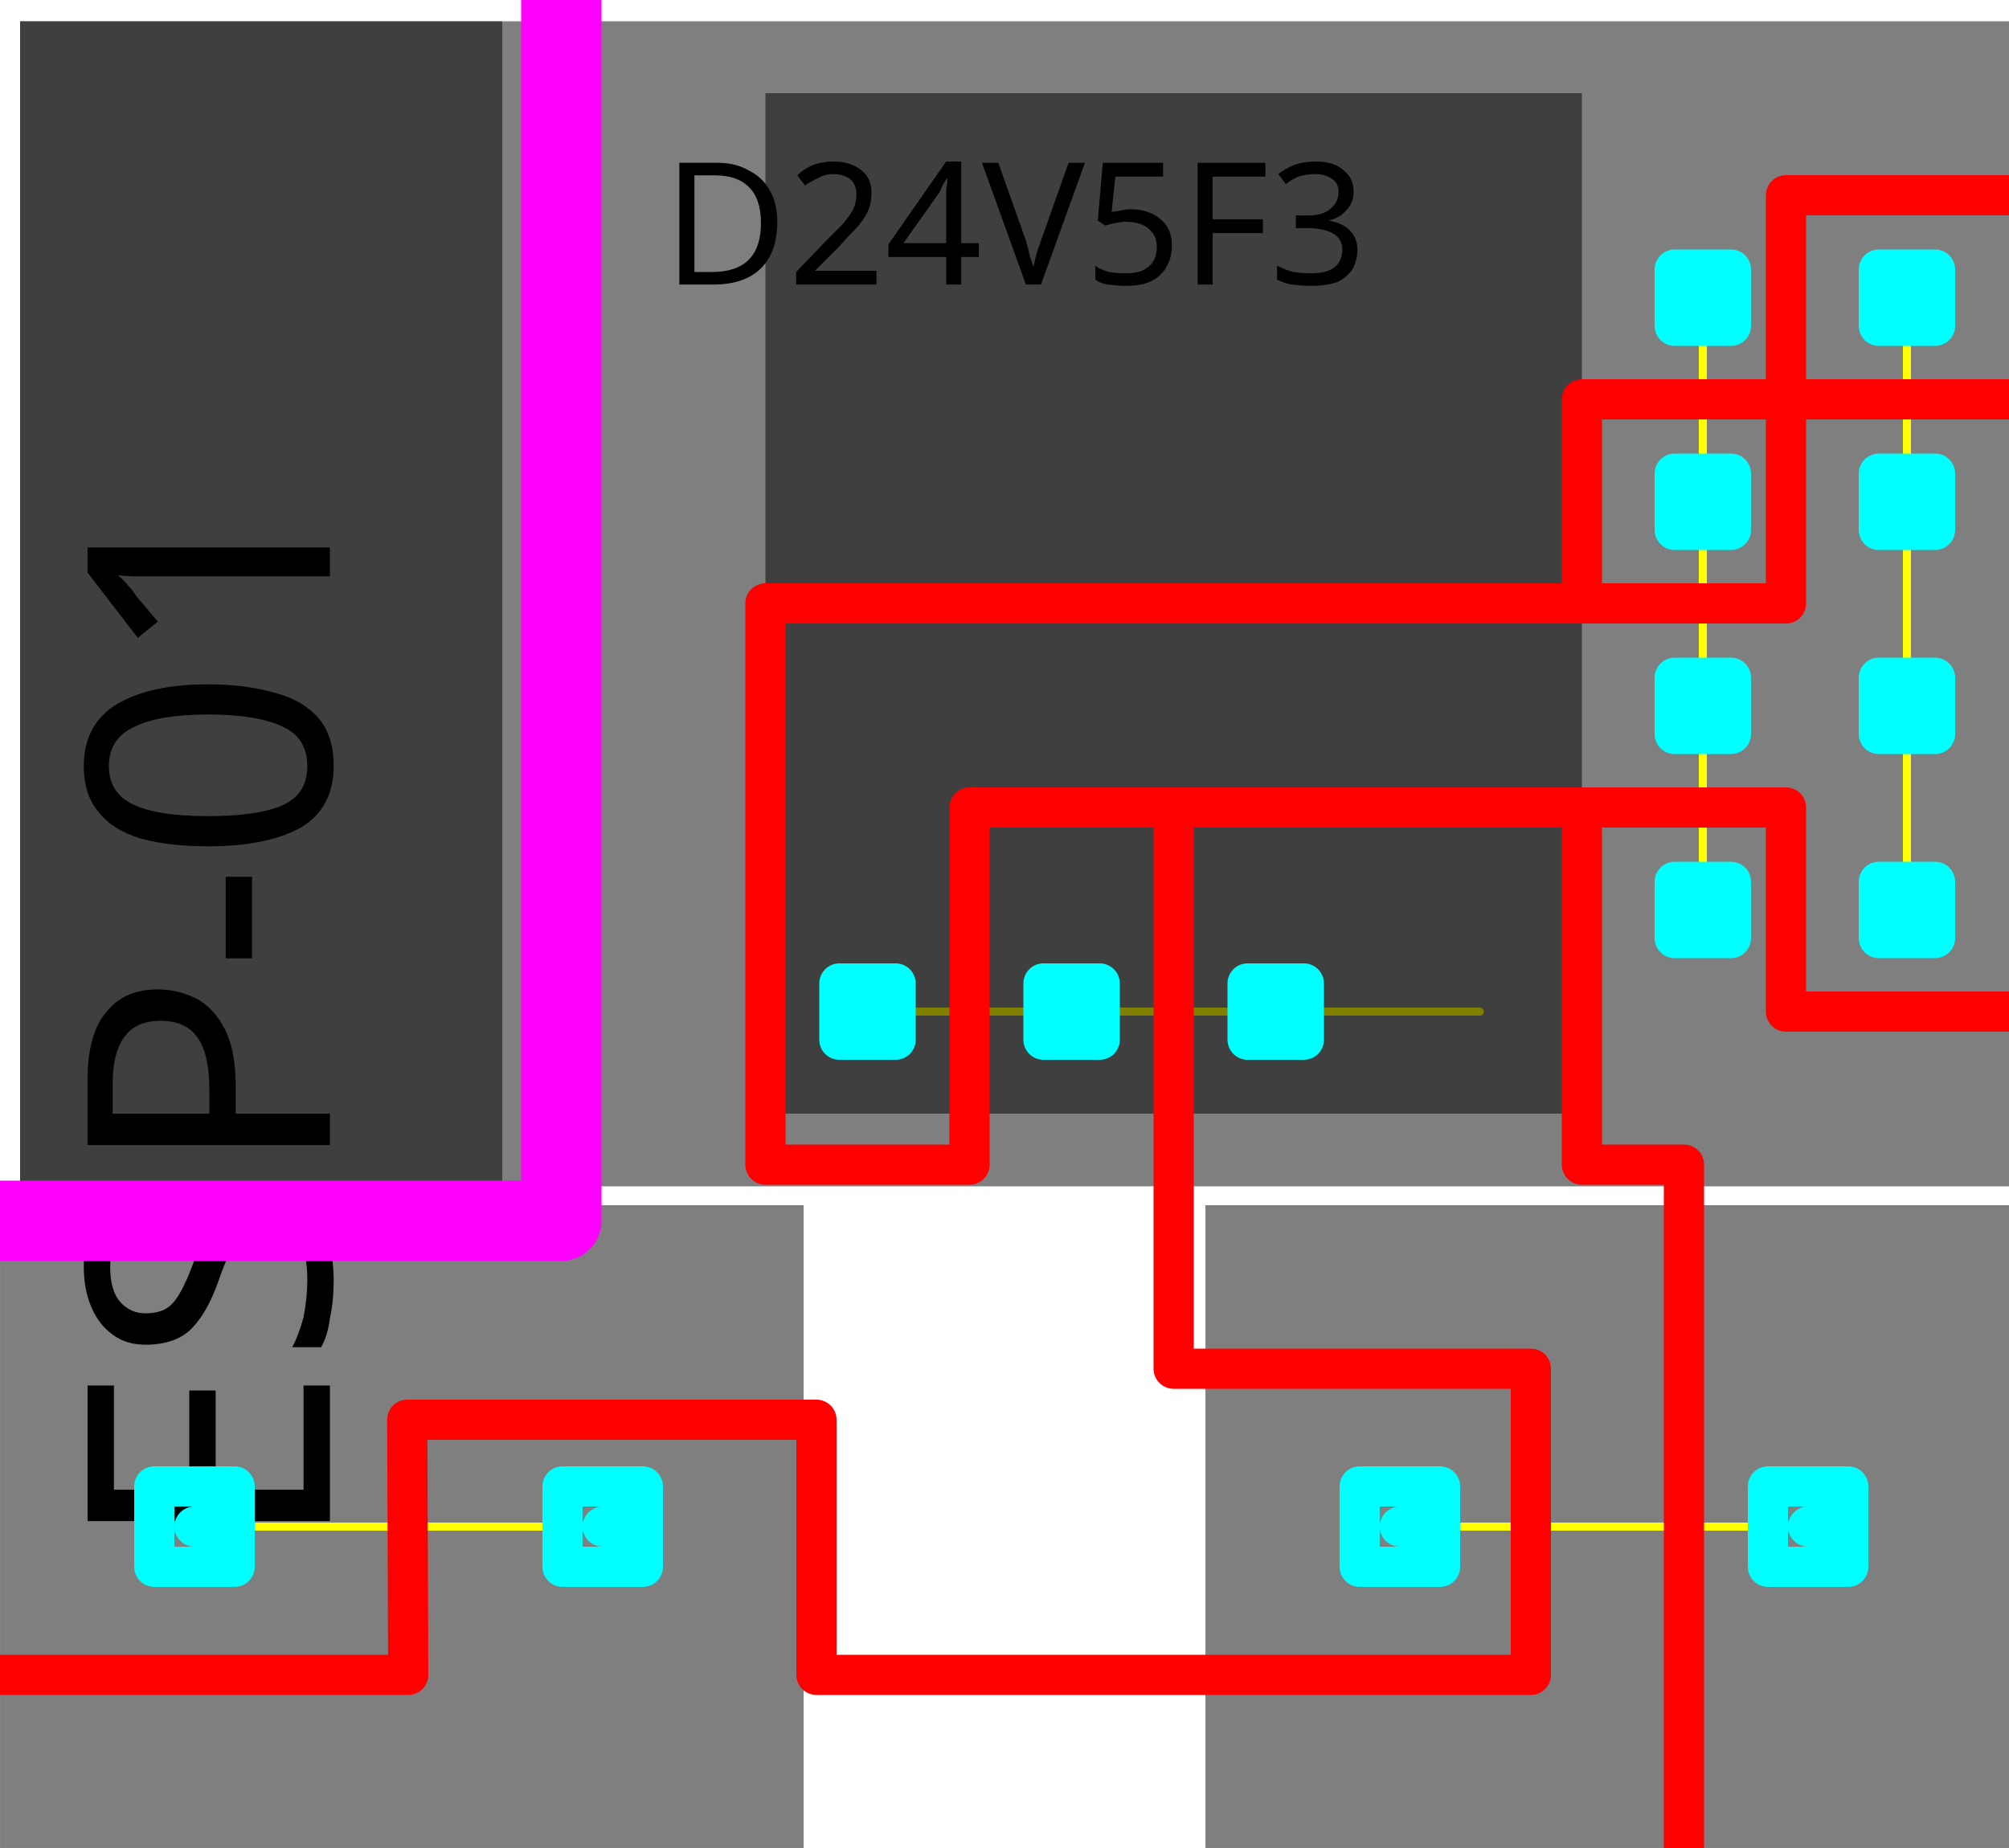
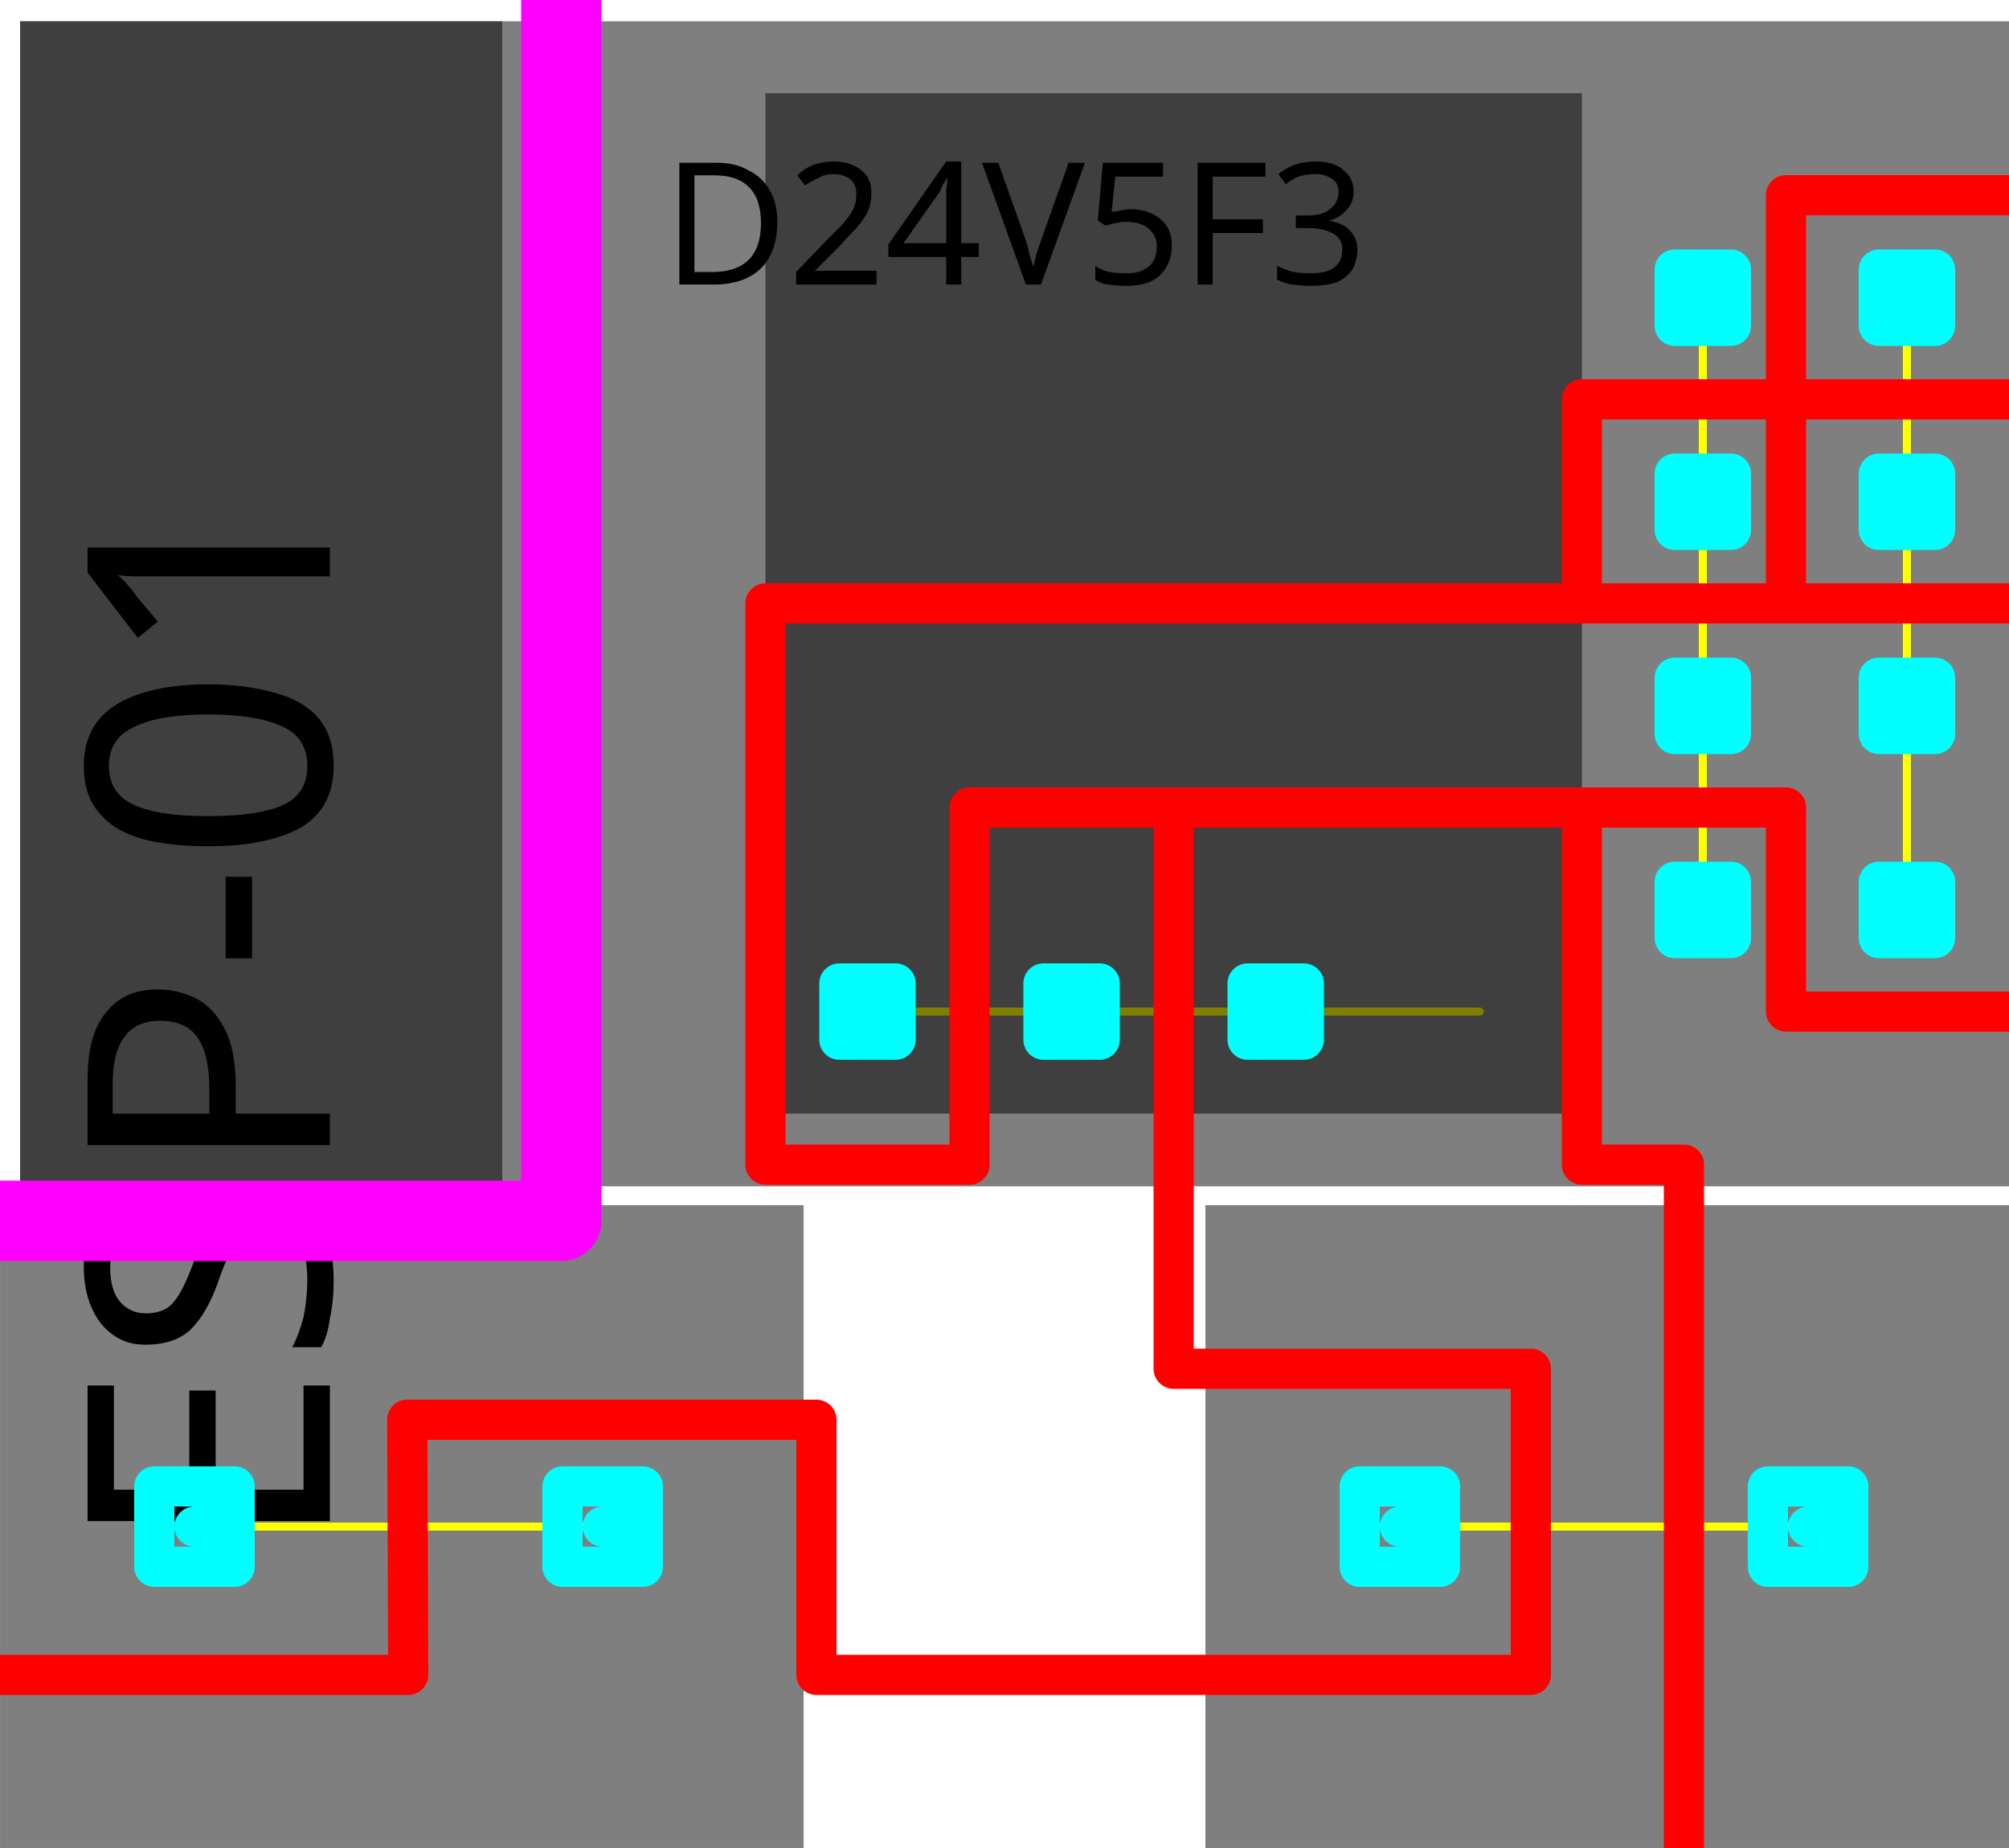
<svg xmlns="http://www.w3.org/2000/svg" width="25mm" height="23mm" viewBox="0 0 25 23" version="1.1" id="svg926">
  <defs id="defs920" />
  <g id="layer6" style="display:inline;opacity:1" transform="translate(5.175,18.25499)">
    <g transform="translate(-16.45163,-142.5503)" id="layer1" style="">
      <rect y="139.295" x="26.277" height="8" width="10" id="rect817" style="opacity:1;fill:#000000;fill-opacity:0.502;fill-rule:evenodd;stroke:none;stroke-width:0.5;stroke-linecap:round;stroke-linejoin:round;stroke-miterlimit:4;stroke-dasharray:none;stroke-dashoffset:0;stroke-opacity:1" />
      <path id="path818" d="m 28.777,143.295 h 5" style="opacity:1;fill:none;fill-opacity:0.502;fill-rule:evenodd;stroke:#ffff00;stroke-width:0.1;stroke-linecap:round;stroke-linejoin:round;stroke-miterlimit:4;stroke-dasharray:none;stroke-dashoffset:0;stroke-opacity:1" />
    </g>
    <g id="g921" transform="translate(-31.45163,-142.5503)" style="">
      <rect style="opacity:1;fill:#000000;fill-opacity:0.502;fill-rule:evenodd;stroke:none;stroke-width:0.5;stroke-linecap:round;stroke-linejoin:round;stroke-miterlimit:4;stroke-dasharray:none;stroke-dashoffset:0;stroke-opacity:1" id="rect917" width="10" height="8" x="26.277" y="139.295" />
      <path style="opacity:1;fill:none;fill-opacity:0.502;fill-rule:evenodd;stroke:#ffff00;stroke-width:0.1;stroke-linecap:round;stroke-linejoin:round;stroke-miterlimit:4;stroke-dasharray:none;stroke-dashoffset:0;stroke-opacity:1" d="m 28.777,143.295 h 5" id="path919" />
    </g>
    <g transform="translate(-8.349999,-105.815)" id="layer1-3" style="">
      <rect y="88.72" x="12.7" height="12.7" width="10.16" id="rect817-9" style="opacity:1;fill:#000000;fill-opacity:0.502;fill-rule:evenodd;stroke:none;stroke-width:0.1;stroke-linecap:round;stroke-linejoin:round;stroke-miterlimit:4;stroke-dasharray:none;stroke-dashoffset:0;stroke-opacity:1" />
      <path id="path831" d="m 13.97,100.15 h 2.54 2.54 2.54" style="opacity:1;fill:none;fill-opacity:0.502;fill-rule:evenodd;stroke:#ffff00;stroke-width:0.1;stroke-linecap:round;stroke-linejoin:round;stroke-miterlimit:4;stroke-dasharray:none;stroke-dashoffset:0;stroke-opacity:1" />
      <text id="text835" y="91.103" x="17.734" style="font-style:normal;font-variant:normal;font-weight:normal;font-stretch:normal;font-size:2.117px;line-height:125%;font-family:Raleway;-inkscape-font-specification:'Raleway, Normal';font-variant-ligatures:normal;font-variant-caps:normal;font-variant-numeric:normal;font-feature-settings:normal;text-align:center;letter-spacing:0px;word-spacing:0px;writing-mode:lr-tb;text-anchor:middle;fill:#000000;fill-opacity:1;stroke:none;stroke-width:0.265px;stroke-linecap:butt;stroke-linejoin:miter;stroke-opacity:1" xml:space="preserve">
        <tspan style="font-style:normal;font-variant:normal;font-weight:normal;font-stretch:normal;font-size:2.117px;font-family:Raleway;-inkscape-font-specification:'Raleway, Normal';font-variant-ligatures:normal;font-variant-caps:normal;font-variant-numeric:normal;font-feature-settings:normal;text-align:center;writing-mode:lr-tb;text-anchor:middle;stroke-width:0.265px" y="91.103" x="17.734" id="tspan833">D24V5F3</tspan>
      </text>
    </g>
    <g transform="translate(0.235,0.2700022)" style="display:inline;opacity:1" id="layer6-2">
      <g id="g832">
        <rect y="-5.16" x="-18.26" height="24.75" width="14.5" id="rect934-4" style="opacity:1;fill:#000000;fill-opacity:0.502;fill-rule:evenodd;stroke:none;stroke-width:1;stroke-linecap:round;stroke-linejoin:round;stroke-miterlimit:4;stroke-dasharray:none;stroke-dashoffset:0;stroke-opacity:1" transform="matrix(0,1,1,0,0,0)" />
        <text xml:space="preserve" style="font-style:normal;font-variant:normal;font-weight:normal;font-stretch:normal;font-size:4.233px;line-height:125%;font-family:Raleway;-inkscape-font-specification:'Raleway, Normal';font-variant-ligatures:normal;font-variant-caps:normal;font-variant-numeric:normal;font-feature-settings:normal;text-align:center;letter-spacing:0px;word-spacing:0px;writing-mode:lr-tb;text-anchor:middle;fill:#000000;fill-opacity:1;stroke:none;stroke-width:0.265px;stroke-linecap:butt;stroke-linejoin:miter;stroke-opacity:1" x="10.863" y="-1.306" id="text892-8" transform="rotate(-90)">
          <tspan id="tspan890-3" x="10.863" y="-1.306" style="font-style:normal;font-variant:normal;font-weight:normal;font-stretch:normal;font-size:4.233px;font-family:Raleway;-inkscape-font-specification:'Raleway, Normal';font-variant-ligatures:normal;font-variant-caps:normal;font-variant-numeric:normal;font-feature-settings:normal;text-align:center;writing-mode:lr-tb;text-anchor:middle;stroke-width:0.265px">ESP-01</tspan>
        </text>
        <path style="opacity:1;fill:none;fill-opacity:0.502;fill-rule:evenodd;stroke:#ffff00;stroke-width:0.1;stroke-linecap:round;stroke-linejoin:round;stroke-miterlimit:4;stroke-dasharray:none;stroke-dashoffset:0;stroke-opacity:1" d="m 18.32,-14.82 v 2.54 2.54 2.54" id="path822-9" />
        <path id="path824-0" d="m 15.78,-14.82 v 2.54 2.54 2.54" style="opacity:1;fill:none;fill-opacity:0.502;fill-rule:evenodd;stroke:#ffff00;stroke-width:0.1;stroke-linecap:round;stroke-linejoin:round;stroke-miterlimit:4;stroke-dasharray:none;stroke-dashoffset:0;stroke-opacity:1" />
        <rect transform="matrix(0,1,1,0,0,0)" style="opacity:1;fill:#000000;fill-opacity:0.502;fill-rule:evenodd;stroke:none;stroke-width:1;stroke-linecap:round;stroke-linejoin:round;stroke-miterlimit:4;stroke-dasharray:none;stroke-dashoffset:0;stroke-opacity:1" id="rect822" width="14.5" height="6" x="-18.26" y="-5.16" />
      </g>
    </g>
  </g>
  <g id="layer3" style="display:inline" transform="translate(5.175,18.25499)">
    <path style="opacity:1;fill:none;fill-opacity:0.502;fill-rule:evenodd;stroke:#ff00ff;stroke-width:1;stroke-linecap:round;stroke-linejoin:round;stroke-miterlimit:4;stroke-dasharray:none;stroke-dashoffset:0;stroke-opacity:1" d="m 20.325,-18.755 -18.515,0 V -3.061 H -5.675 V 5.245 H 20.325 Z" id="path852" />
  </g>
  <g id="layer7" style="display:inline" transform="translate(5.175,18.25499)">
-     <path id="path880" style="opacity:1;fill:none;fill-opacity:0.502;fill-rule:evenodd;stroke:#ff0000;stroke-width:0.5;stroke-linecap:round;stroke-linejoin:round;stroke-miterlimit:4;stroke-dasharray:none;stroke-dashoffset:0;stroke-opacity:1" d="m 14.51,-8.205 v 4.445 l 1.27,2e-7 v 9.525 m -6.35,-13.97 5e-7,6.985 H 13.875 v 3.81 l -8.89,9e-7 v -3.175 l -5.092,1.5e-7 0.012,3.175 H -6.445 M 20.86,-15.825 h -3.81 v 5.08 h -2.54 v 0 m 6.35,-2.54 h -6.35 v 2.54 H 4.35 l 2e-7,6.985 h 2.54 l -2e-7,-4.445 H 17.05 v 2.54 h 3.81" />
-     <text xml:space="preserve" style="font-style:normal;font-variant:normal;font-weight:normal;font-stretch:normal;font-size:2.117px;line-height:125%;font-family:Raleway;-inkscape-font-specification:'Raleway, Normal';font-variant-ligatures:normal;font-variant-caps:normal;font-variant-numeric:normal;font-feature-settings:normal;text-align:center;letter-spacing:0px;word-spacing:0px;writing-mode:lr-tb;text-anchor:middle;fill:#000000;fill-opacity:1;stroke:none;stroke-width:0.265px;stroke-linecap:butt;stroke-linejoin:miter;stroke-opacity:1" x="-2.817" y="8.164" id="text1062">
-       <tspan id="tspan1060" x="-2.817" y="8.164" style="font-style:normal;font-variant:normal;font-weight:normal;font-stretch:normal;font-size:2.117px;font-family:Raleway;-inkscape-font-specification:'Raleway, Normal';font-variant-ligatures:normal;font-variant-caps:normal;font-variant-numeric:normal;font-feature-settings:normal;text-align:center;writing-mode:lr-tb;text-anchor:middle;stroke-width:0.265px">GND</tspan>
-     </text>
-     <text id="text1066" y="8.139" x="2.677" style="font-style:normal;font-variant:normal;font-weight:normal;font-stretch:normal;font-size:2.117px;line-height:125%;font-family:Raleway;-inkscape-font-specification:'Raleway, Normal';font-variant-ligatures:normal;font-variant-caps:normal;font-variant-numeric:normal;font-feature-settings:normal;text-align:center;letter-spacing:0px;word-spacing:0px;writing-mode:lr-tb;text-anchor:middle;fill:#000000;fill-opacity:1;stroke:none;stroke-width:0.265px;stroke-linecap:butt;stroke-linejoin:miter;stroke-opacity:1" xml:space="preserve">
-       <tspan style="font-style:normal;font-variant:normal;font-weight:normal;font-stretch:normal;font-size:2.117px;font-family:Raleway;-inkscape-font-specification:'Raleway, Normal';font-variant-ligatures:normal;font-variant-caps:normal;font-variant-numeric:normal;font-feature-settings:normal;text-align:center;writing-mode:lr-tb;text-anchor:middle;stroke-width:0.265px" y="8.139" x="2.677" id="tspan1064">4-36V</tspan>
-     </text>
-     <text xml:space="preserve" style="font-style:normal;font-variant:normal;font-weight:normal;font-stretch:normal;font-size:2.117px;line-height:125%;font-family:Raleway;-inkscape-font-specification:'Raleway, Normal';font-variant-ligatures:normal;font-variant-caps:normal;font-variant-numeric:normal;font-feature-settings:normal;text-align:center;letter-spacing:0px;word-spacing:0px;writing-mode:lr-tb;text-anchor:middle;fill:#000000;fill-opacity:1;stroke:none;stroke-width:0.265px;stroke-linecap:butt;stroke-linejoin:miter;stroke-opacity:1" x="15.772" y="8.239" id="text1070">
-       <tspan id="tspan1068" x="15.772" y="8.239" style="font-style:normal;font-variant:normal;font-weight:normal;font-stretch:normal;font-size:2.117px;font-family:Raleway;-inkscape-font-specification:'Raleway, Normal';font-variant-ligatures:normal;font-variant-caps:normal;font-variant-numeric:normal;font-feature-settings:normal;text-align:center;writing-mode:lr-tb;text-anchor:middle;stroke-width:0.265px">IN1</tspan>
-     </text>
+     <g aria-label="GND" style="font-style:normal;font-variant:normal;font-weight:normal;font-stretch:normal;font-size:2.117px;line-height:125%;font-family:Raleway;-inkscape-font-specification:'Raleway, Normal';font-variant-ligatures:normal;font-variant-caps:normal;font-variant-numeric:normal;font-feature-settings:normal;text-align:center;letter-spacing:0px;word-spacing:0px;writing-mode:lr-tb;text-anchor:middle;fill:#000000;fill-opacity:1;stroke:none;stroke-width:0.265px;stroke-linecap:butt;stroke-linejoin:miter;stroke-opacity:1" id="text1062" />
+     <g aria-label="4-36V" style="font-style:normal;font-variant:normal;font-weight:normal;font-stretch:normal;font-size:2.117px;line-height:125%;font-family:Raleway;-inkscape-font-specification:'Raleway, Normal';font-variant-ligatures:normal;font-variant-caps:normal;font-variant-numeric:normal;font-feature-settings:normal;text-align:center;letter-spacing:0px;word-spacing:0px;writing-mode:lr-tb;text-anchor:middle;fill:#000000;fill-opacity:1;stroke:none;stroke-width:0.265px;stroke-linecap:butt;stroke-linejoin:miter;stroke-opacity:1" id="text1066" />
+     <g aria-label="IN1" style="font-style:normal;font-variant:normal;font-weight:normal;font-stretch:normal;font-size:2.117px;line-height:125%;font-family:Raleway;-inkscape-font-specification:'Raleway, Normal';font-variant-ligatures:normal;font-variant-caps:normal;font-variant-numeric:normal;font-feature-settings:normal;text-align:center;letter-spacing:0px;word-spacing:0px;writing-mode:lr-tb;text-anchor:middle;fill:#000000;fill-opacity:1;stroke:none;stroke-width:0.265px;stroke-linecap:butt;stroke-linejoin:miter;stroke-opacity:1" id="text1070" />
+     <path id="path872" style="opacity:1;fill:none;fill-opacity:0.502;fill-rule:evenodd;stroke:#ff0000;stroke-width:0.5;stroke-linecap:round;stroke-linejoin:round;stroke-miterlimit:4;stroke-dasharray:none;stroke-dashoffset:0;stroke-opacity:1" d="m 17.05,-10.745 h 3.81 M 17.258,8.108 v 0.131 h -0.718 V 8.108 H 16.841 V 7.202 q -0.017,0.025 -0.059,0.055 -0.04,0.03 -0.091,0.055 -0.049,0.025 -0.102,0.042 -0.053,0.017 -0.093,0.017 v -0.14 q 0.049,0 0.106,-0.028 0.059,-0.028 0.11,-0.064 0.053,-0.036 0.089,-0.068 0.036,-0.032 0.04,-0.042 h 0.148 V 8.108 Z M 15.102,7.012 V 8.239 H 14.954 V 6.737 h 0.114 l 0.995,1.251 V 6.739 h 0.148 V 8.239 H 16.082 Z M 14.429,8.239 V 6.737 h 0.148 V 8.239 Z M 4.285,6.636 4.823,7.955 5.359,6.636 H 5.513 L 4.887,8.139 H 4.757 L 4.131,6.636 Z m -0.235,1.008 q 0,0.108 -0.042,0.203 -0.04,0.093 -0.112,0.163 -0.072,0.07 -0.169,0.11 -0.097,0.04 -0.21,0.04 -0.119,0 -0.218,-0.042 -0.099,-0.044 -0.171,-0.125 -0.07,-0.08 -0.11,-0.197 -0.04,-0.119 -0.04,-0.265 0,-0.229 0.04,-0.398 0.04,-0.171 0.112,-0.284 0.074,-0.114 0.176,-0.169 0.102,-0.055 0.226,-0.055 0.15,0 0.269,0.074 0.119,0.074 0.18,0.205 l -0.093,0.085 q -0.044,-0.108 -0.14,-0.171 -0.095,-0.066 -0.216,-0.066 -0.093,0 -0.169,0.044 -0.076,0.044 -0.131,0.129 -0.053,0.083 -0.085,0.205 -0.03,0.123 -0.03,0.277 0.047,-0.125 0.159,-0.199 0.114,-0.074 0.258,-0.074 0.108,0 0.201,0.04 0.095,0.038 0.165,0.108 0.07,0.068 0.11,0.161 0.04,0.093 0.04,0.199 z M 3.521,8.033 q 0.08,0 0.15,-0.03 0.072,-0.032 0.125,-0.085 0.055,-0.053 0.085,-0.123 0.032,-0.072 0.032,-0.152 0,-0.08 -0.032,-0.15 -0.032,-0.072 -0.087,-0.125 -0.053,-0.053 -0.125,-0.083 -0.07,-0.032 -0.15,-0.032 -0.08,0 -0.152,0.032 -0.07,0.03 -0.125,0.083 -0.053,0.053 -0.085,0.125 -0.03,0.07 -0.03,0.15 0,0.08 0.032,0.15 0.032,0.07 0.085,0.125 0.055,0.053 0.125,0.085 0.072,0.03 0.152,0.03 z m -1.057,-0.394 q 0.14,0.023 0.222,0.127 0.085,0.104 0.085,0.256 0,0.095 -0.036,0.174 -0.034,0.08 -0.099,0.135 -0.064,0.057 -0.155,0.087 -0.089,0.032 -0.199,0.032 -0.161,0 -0.282,-0.066 -0.121,-0.064 -0.182,-0.178 l 0.099,-0.091 q 0.044,0.093 0.135,0.148 0.091,0.055 0.229,0.055 0.159,0 0.25,-0.078 0.091,-0.076 0.091,-0.22 0,-0.146 -0.095,-0.231 -0.095,-0.085 -0.275,-0.085 H 2.2 V 7.582 h 0.057 q 0.163,0 0.25,-0.074 0.087,-0.076 0.087,-0.197 0,-0.064 -0.023,-0.112 -0.023,-0.049 -0.066,-0.08 -0.04,-0.034 -0.097,-0.051 -0.055,-0.017 -0.121,-0.017 -0.121,0 -0.214,0.055 -0.091,0.053 -0.138,0.148 l -0.093,-0.089 q 0.025,-0.055 0.072,-0.099 0.047,-0.047 0.106,-0.078 0.059,-0.032 0.131,-0.049 0.072,-0.019 0.148,-0.019 0.097,0 0.178,0.028 0.083,0.028 0.142,0.078 0.059,0.049 0.091,0.119 0.034,0.07 0.034,0.155 0,0.064 -0.019,0.123 -0.019,0.057 -0.055,0.104 -0.036,0.044 -0.089,0.076 -0.051,0.03 -0.116,0.038 z M 1.087,7.629 v -0.133 h 0.618 v 0.133 z M 0.566,8.408 V 8.031 h -0.705 v -0.127 L 0.612,6.931 H 0.71 V 7.9 H 0.896 V 8.031 H 0.71 V 8.408 Z M 0.013,7.9 h 0.567 v -0.743 z M -1.81,8.164 V 6.661 h 0.51 q 0.18,0 0.313,0.059 0.135,0.059 0.224,0.161 0.091,0.102 0.135,0.239 0.047,0.135 0.047,0.29 0,0.171 -0.051,0.311 -0.051,0.138 -0.146,0.237 -0.093,0.097 -0.226,0.152 -0.131,0.053 -0.296,0.053 z m 1.082,-0.754 q 0,-0.135 -0.038,-0.248 -0.038,-0.114 -0.112,-0.197 -0.072,-0.083 -0.178,-0.127 -0.106,-0.047 -0.243,-0.047 h -0.362 v 1.24 h 0.362 q 0.14,0 0.246,-0.047 0.108,-0.049 0.18,-0.131 0.072,-0.085 0.108,-0.197 0.038,-0.114 0.038,-0.248 z M -3.295,6.937 V 8.164 H -3.443 V 6.661 h 0.114 l 0.995,1.251 V 6.663 h 0.148 v 1.501 h -0.129 z m -0.58,1.008 q -0.21,0.231 -0.483,0.231 -0.152,0 -0.282,-0.066 -0.127,-0.066 -0.222,-0.174 -0.093,-0.108 -0.146,-0.243 -0.053,-0.138 -0.053,-0.282 0,-0.15 0.051,-0.288 0.053,-0.138 0.146,-0.241 0.093,-0.106 0.22,-0.167 0.127,-0.064 0.277,-0.064 0.11,0 0.201,0.025 0.091,0.023 0.161,0.068 0.072,0.042 0.123,0.104 0.053,0.059 0.089,0.131 l -0.114,0.076 q -0.074,-0.14 -0.193,-0.205 -0.119,-0.066 -0.269,-0.066 -0.125,0 -0.226,0.053 -0.099,0.053 -0.171,0.142 -0.07,0.087 -0.108,0.201 -0.038,0.112 -0.038,0.233 0,0.127 0.042,0.241 0.044,0.114 0.121,0.201 0.076,0.085 0.178,0.135 0.104,0.051 0.224,0.051 0.129,0 0.246,-0.059 0.119,-0.061 0.226,-0.193 V 7.54 H -4.209 v -0.114 h 0.459 V 8.164 H -3.874 Z M 14.51,-8.205 v 4.445 l 1.27,2e-7 v 9.525 m -6.35,-13.97 5e-7,6.985 H 13.875 v 3.81 l -8.89,9e-7 v -3.175 l -5.092,1.5e-7 0.012,3.175 H -6.445 M 20.86,-15.825 h -3.81 v 5.08 h -2.54 v 0 m 6.35,-2.54 h -6.35 v 2.54 H 4.35 l 2e-7,6.985 h 2.54 l -2e-7,-4.445 H 17.05 v 2.54 h 3.81" />
  </g>
  <g id="layer4" style="display:inline" transform="translate(5.175,18.25499)">
    <g id="g940" transform="translate(3.405002,-9.134995)" style="stroke:#00ffff;stroke-opacity:1" />
    <g id="g1229" transform="rotate(-180,36.2725,8.835006)" style="stroke:#00ffff;stroke-opacity:1" />
    <g id="g942" transform="rotate(-90,11.72751,4.247507)" style="stroke:#00ffff;stroke-opacity:1" />
    <g transform="rotate(-180,31.22625,8.835006)" id="g915" style="stroke:#00ffff;stroke-opacity:1" />
    <g id="g924" transform="rotate(-180,26.18,8.835006)" style="stroke:#00ffff;stroke-opacity:1" />
    <g transform="translate(19.24001,1.37501)" id="g941" style="stroke:#00ffff;stroke-opacity:1" />
    <g id="g925" style="stroke:#00ffff;stroke-opacity:1">
      <g transform="rotate(-90,22.0375,-8.9375)" id="g954" style="stroke:#00ffff;stroke-opacity:1" />
      <g id="g964" transform="rotate(-90,23.3075,-10.2075)" style="stroke:#00ffff;stroke-opacity:1" />
    </g>
    <g id="g1033" transform="translate(-0.2700745,-0.1467824)" style="stroke:#00ffff;stroke-opacity:1" />
    <g id="g906" transform="translate(-2.265001,-18.99)">
      <path style="opacity:1;fill:none;fill-opacity:1;fill-rule:evenodd;stroke:#00ffff;stroke-width:0.5;stroke-linecap:round;stroke-linejoin:round;stroke-miterlimit:4;stroke-dasharray:none;stroke-dashoffset:0;stroke-opacity:1" d="m 19.59,19.735 h 0.5 v -0.5 h -1 v 1 h 1 v -0.5" id="path909" />
      <path style="opacity:1;fill:none;fill-opacity:1;fill-rule:evenodd;stroke:#00ffff;stroke-width:0.5;stroke-linecap:round;stroke-linejoin:round;stroke-miterlimit:4;stroke-dasharray:none;stroke-dashoffset:0;stroke-opacity:1" d="m 14.51,19.735 h 0.5 v -0.5 h -1 v 1 h 1 v -0.5" id="path911" />
    </g>
    <g id="g1058" transform="translate(1.27)">
      <path style="opacity:1;fill:#6f9090;fill-opacity:0.229;fill-rule:evenodd;stroke:#00ffff;stroke-width:0.5;stroke-linecap:round;stroke-linejoin:round;stroke-miterlimit:4;stroke-dasharray:none;stroke-dashoffset:0;stroke-opacity:1" d="m 4.35,-5.665 h -0.35 v 0.35 h 0.7 v -0.7 h -0.7 v 0.35" id="path910" />
      <path style="opacity:1;fill:#6f9090;fill-opacity:0.229;fill-rule:evenodd;stroke:#00ffff;stroke-width:0.5;stroke-linecap:round;stroke-linejoin:round;stroke-miterlimit:4;stroke-dasharray:none;stroke-dashoffset:0;stroke-opacity:1" d="m 9.43,-5.665 h -0.35 v 0.35 h 0.7 v -0.7 h -0.7 v 0.35" id="path912" />
      <path style="opacity:1;fill:#6f9090;fill-opacity:0.229;fill-rule:evenodd;stroke:#00ffff;stroke-width:0.5;stroke-linecap:round;stroke-linejoin:round;stroke-miterlimit:4;stroke-dasharray:none;stroke-dashoffset:0;stroke-opacity:1" d="m 6.89,-5.665 h -0.35 v 0.35 h 0.7 v -0.7 h -0.7 v 0.35" id="path914" />
    </g>
    <g id="g930" transform="matrix(-1,0,0,1,45.765,-16.505)">
      <path id="path1025" d="m 29.75,9.575 v 0.35 h 0.35 v -0.7 h -0.7 v 0.7 h 0.35" style="opacity:1;fill:none;fill-opacity:1;fill-rule:evenodd;stroke:#00ffff;stroke-width:0.5;stroke-linecap:round;stroke-linejoin:round;stroke-miterlimit:4;stroke-dasharray:none;stroke-dashoffset:0;stroke-opacity:1" />
      <path id="path1023" d="m 29.75,1.955 v 0.35 h 0.35 v -0.7 h -0.7 v 0.7 h 0.35" style="opacity:1;fill:none;fill-opacity:1;fill-rule:evenodd;stroke:#00ffff;stroke-width:0.5;stroke-linecap:round;stroke-linejoin:round;stroke-miterlimit:4;stroke-dasharray:none;stroke-dashoffset:0;stroke-opacity:1" />
      <path id="path1021" d="m 29.75,4.495 v 0.35 h 0.35 v -0.7 h -0.7 v 0.7 h 0.35" style="opacity:1;fill:none;fill-opacity:1;fill-rule:evenodd;stroke:#00ffff;stroke-width:0.5;stroke-linecap:round;stroke-linejoin:round;stroke-miterlimit:4;stroke-dasharray:none;stroke-dashoffset:0;stroke-opacity:1" />
      <path id="path1019" d="m 29.75,7.035 v 0.35 h 0.35 v -0.7 h -0.7 v 0.7 h 0.35" style="opacity:1;fill:none;fill-opacity:1;fill-rule:evenodd;stroke:#00ffff;stroke-width:0.5;stroke-linecap:round;stroke-linejoin:round;stroke-miterlimit:4;stroke-dasharray:none;stroke-dashoffset:0;stroke-opacity:1" />
      <path id="path1015" d="m 27.21,1.955 v 0.35 h 0.35 v -0.7 h -0.7 v 0.7 h 0.35" style="opacity:1;fill:none;fill-opacity:1;fill-rule:evenodd;stroke:#00ffff;stroke-width:0.5;stroke-linecap:round;stroke-linejoin:round;stroke-miterlimit:4;stroke-dasharray:none;stroke-dashoffset:0;stroke-opacity:1" />
      <path style="opacity:1;fill:#6f9090;fill-opacity:0.229;fill-rule:evenodd;stroke:#00ffff;stroke-width:0.5;stroke-linecap:round;stroke-linejoin:round;stroke-miterlimit:4;stroke-dasharray:none;stroke-dashoffset:0;stroke-opacity:1" d="m 27.21,4.495 h -0.35 v 0.35 h 0.7 v -0.7 h -0.7 v 0.35" id="path916" />
      <path id="path918" d="m 27.21,7.035 h -0.35 v 0.35 h 0.7 v -0.7 h -0.7 v 0.35" style="opacity:1;fill:#6f9090;fill-opacity:0.229;fill-rule:evenodd;stroke:#00ffff;stroke-width:0.5;stroke-linecap:round;stroke-linejoin:round;stroke-miterlimit:4;stroke-dasharray:none;stroke-dashoffset:0;stroke-opacity:1" />
      <path style="opacity:1;fill:#6f9090;fill-opacity:0.229;fill-rule:evenodd;stroke:#00ffff;stroke-width:0.5;stroke-linecap:round;stroke-linejoin:round;stroke-miterlimit:4;stroke-dasharray:none;stroke-dashoffset:0;stroke-opacity:1" d="m 27.21,9.575 h -0.35 v 0.35 h 0.7 v -0.7 h -0.7 v 0.35" id="path920" />
    </g>
    <g transform="translate(-17.265,-18.99)" id="g943">
      <path id="path938" d="m 19.59,19.735 h 0.5 v -0.5 h -1 v 1 h 1 v -0.5" style="opacity:1;fill:none;fill-opacity:1;fill-rule:evenodd;stroke:#00ffff;stroke-width:0.5;stroke-linecap:round;stroke-linejoin:round;stroke-miterlimit:4;stroke-dasharray:none;stroke-dashoffset:0;stroke-opacity:1" />
      <path id="path940" d="m 14.51,19.735 h 0.5 v -0.5 h -1 v 1 h 1 v -0.5" style="opacity:1;fill:none;fill-opacity:1;fill-rule:evenodd;stroke:#00ffff;stroke-width:0.5;stroke-linecap:round;stroke-linejoin:round;stroke-miterlimit:4;stroke-dasharray:none;stroke-dashoffset:0;stroke-opacity:1" />
    </g>
  </g>
</svg>
